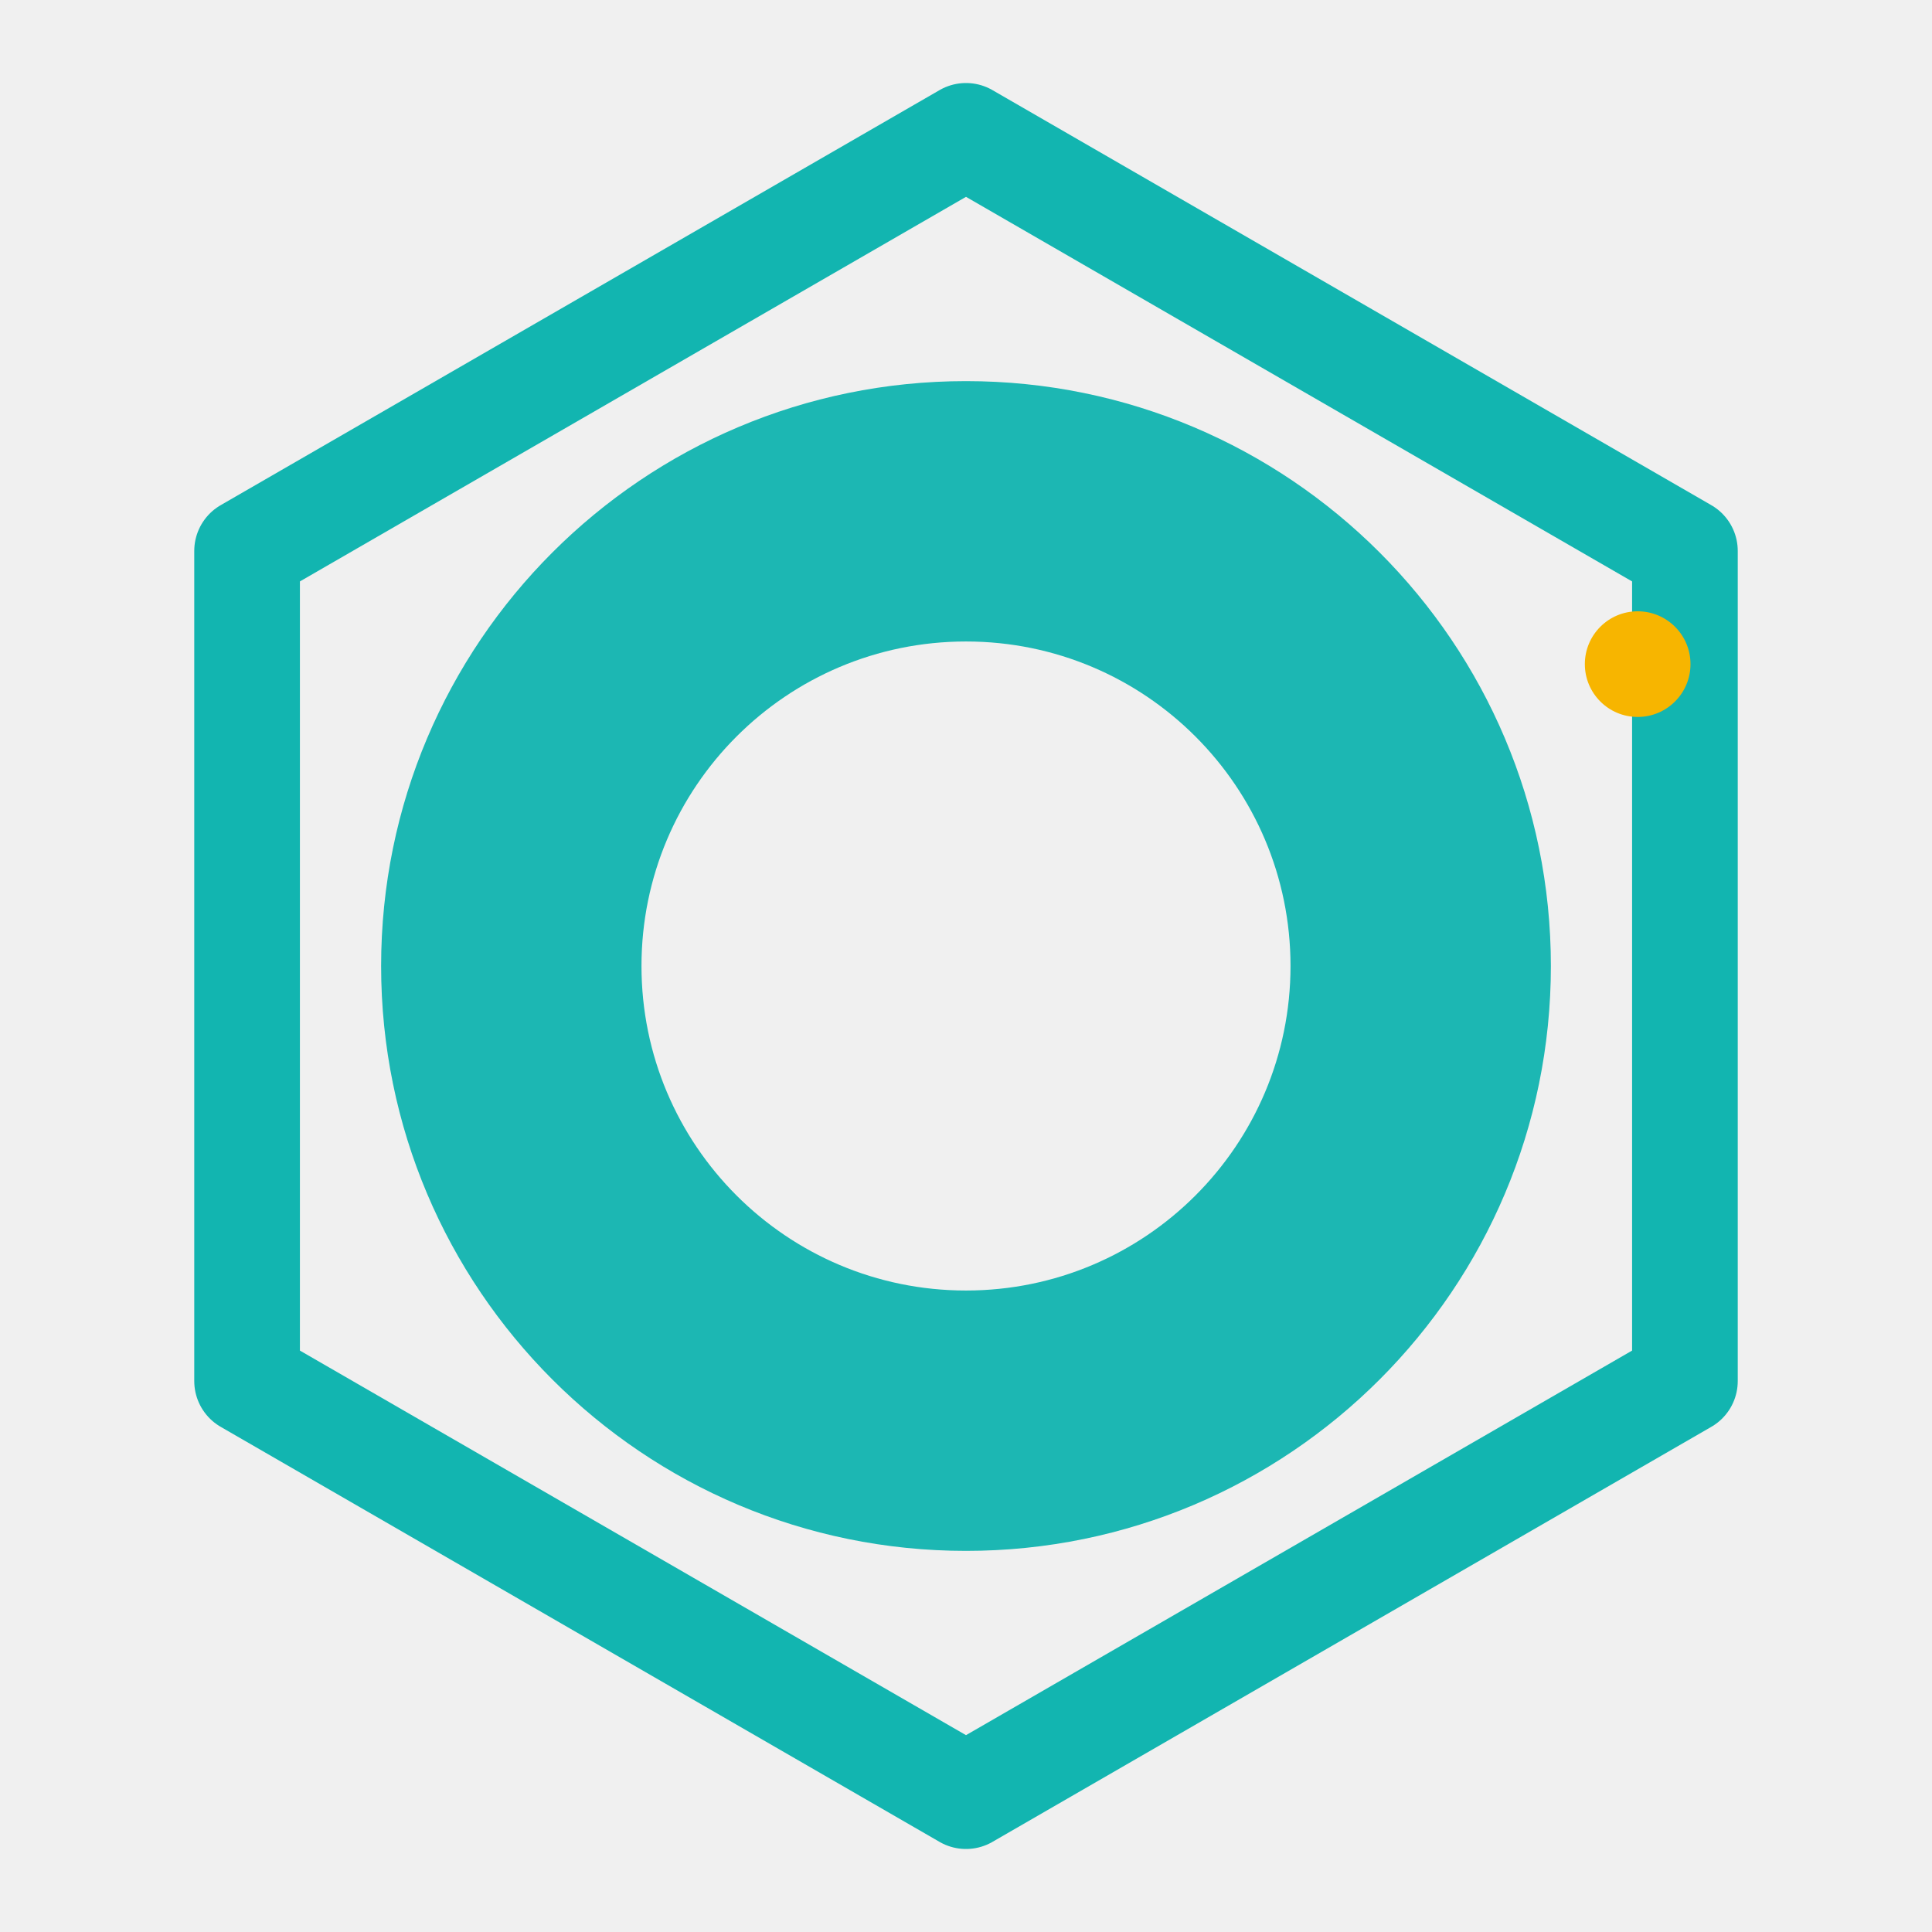
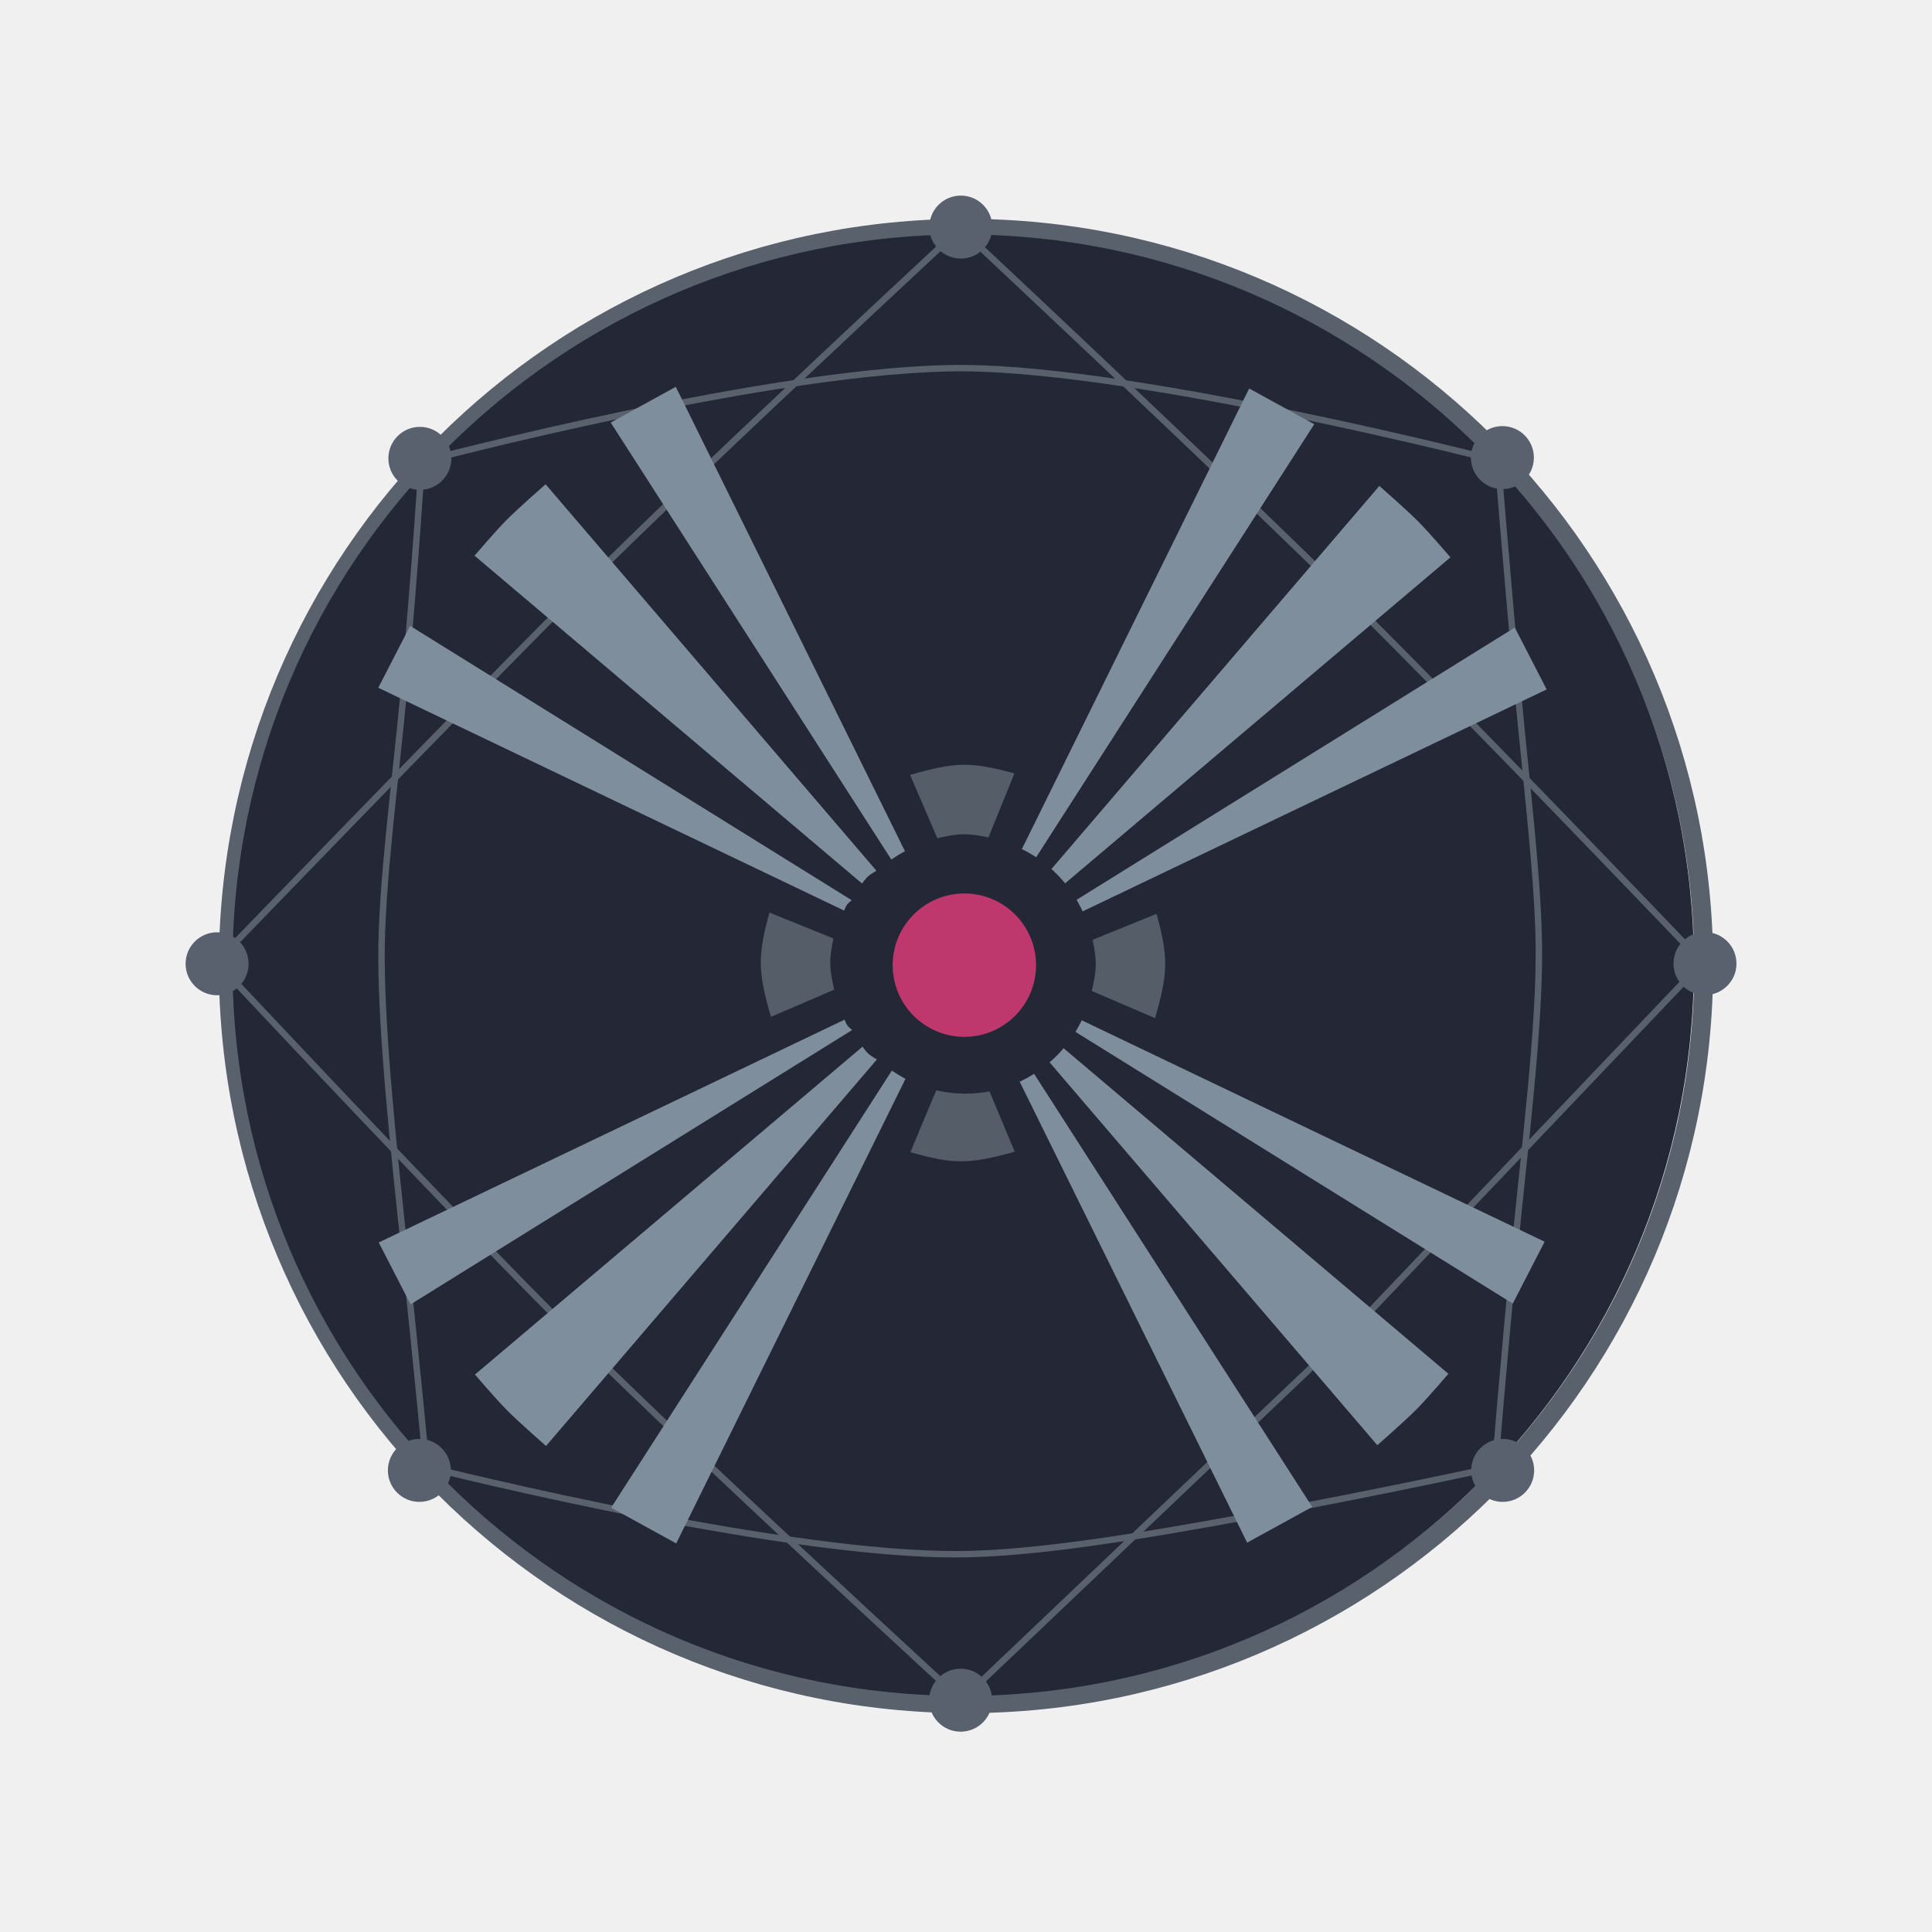
- <svg xmlns="http://www.w3.org/2000/svg" viewBox="0 0 512 512" role="img" aria-label="genicam-studio favicon">
-   <defs>
-     <mask id="hole">
-       <rect width="512" height="512" fill="white" />
-       <circle cx="256" cy="256" r="86" fill="black" />
-     </mask>
-   </defs>
-   <path d="M446.52 146 L256 36 L65.48 146 L65.48 366 L256 476 L446.52 366 Z" fill="none" stroke="#12B5B0" stroke-width="28" stroke-linejoin="round" />
-   <circle cx="256" cy="256" r="155" fill="#12B5B0" mask="url(#hole)" opacity="0.95" />
-   <circle cx="434" cy="176" r="14" fill="#F7B500" />
+ <svg xmlns="http://www.w3.org/2000/svg" viewBox="0 0 1800 1800" role="img" aria-label="viva-genicam">
+   <svg x="172.931" y="182.231" width="1444.891" height="1431.127" viewBox="0 0 1444.891 1431.127">
+     <g id="layer2" style="display:inline" transform="translate(-462.0003,-196.6449)">
+       <circle style="display:inline;fill:none;fill-opacity:1;stroke:#59616c;stroke-width:17.6;stroke-dasharray:none;stroke-opacity:1" id="path12" cx="1189.069" cy="914.414" r="687.3" />
+       <circle style="display:inline;fill:#232736;fill-opacity:1;stroke:none;stroke-width:1;stroke-dasharray:none;stroke-opacity:1" id="path12-6" cx="1186.433" cy="913.673" r="680.791" />
+       <g id="g14" style="display:inline;fill:none;fill-opacity:1;stroke:#59616c;stroke-opacity:1">
+         <path style="display:inline;fill:none;fill-opacity:1;stroke:#59616c;stroke-width:6;stroke-dasharray:none;stroke-opacity:1" d="m 682.104,444.548 c 0,0 333.041,-88.397 505.676,-87.144 166.536,1.209 496.81,86.368 496.81,86.368 0,0 8.128,102.066 18.851,217.535 7.737,83.308 18.946,173.592 19.376,237.554 0.498,74.094 -12.776,180.461 -22.256,275.91 -11.032,111.064 -18.554,206.534 -18.554,206.534 0,0 -106.245,23.438 -229.471,45.994 -93.859,17.181 -197.701,34.904 -271.175,35.184 -78.625,0.3 -190.303,-16.999 -288.27,-35.922 -112.612,-21.753 -206.804,-45.551 -206.804,-45.551 0,0 -8.4,-90.898 -20.185,-200.14 -10.07,-93.341 -21.32,-200.238 -21.611,-273.447 -0.272,-68.146 12.927,-163.989 21.018,-251.225 10.507,-113.292 16.597,-211.648 16.597,-211.648 z" id="path9" />
+         <path style="display:inline;fill:none;fill-opacity:1;stroke:#59616c;stroke-width:6;stroke-dasharray:none;stroke-opacity:1" d="m 490.773,910.732 c 0,0 221.307,-229.433 333.979,-342.155 116.924,-116.975 359.001,-341.287 359.001,-341.287 0,0 240.557,225.081 355.569,338.66 115.012,113.579 335.933,345.013 335.933,345.013 l -312.037,327.655 -378.218,359.759 c 0,0 -241.402,-221.514 -357.745,-336.785 C 712.144,1147.542 490.773,910.732 490.773,910.732 Z" id="path13" />
+       </g>
+       <g id="g15-2-2-8" style="display:inline;fill:#7e8e9d;fill-opacity:1" transform="matrix(1,0,0,-1,1.888388,1828.01)">
+         <path style="display:inline;fill:#7e8e9d;fill-opacity:1;stroke:none;stroke-width:6;stroke-dasharray:none;stroke-opacity:1" d="m 1287.061,973.309 c 0,0 3.242,-2.488 4.432,-4.116 1.205,-1.648 2.612,-5.541 2.612,-5.541 l 434.07,207.62 -29.692,57.673 z" id="path10-4-2-2" />
+         <path style="display:inline;fill:#7e8e9d;fill-opacity:1;stroke:none;stroke-width:6;stroke-dasharray:none;stroke-opacity:1" d="m 1237.173,1018.348 12.895,-7.313 261.57,407.331 -60.64,33.285 z" id="path14-9-1-9" />
+         <path style="display:inline;fill:#7e8e9d;fill-opacity:1;stroke:none;stroke-width:6;stroke-dasharray:none;stroke-opacity:1" d="m 1277.449,988.855 c 0,0 -3.256,4.605 -5.323,6.491 -2.394,2.184 -8.049,5.453 -8.049,5.453 l 308.203,360.062 c 0,0 25.027,-21.795 36.688,-33.578 10.377,-10.486 29.537,-32.957 29.537,-32.957 z" id="path11-3-8-2" />
+       </g>
+       <g id="g15-2-2" style="display:inline;fill:#7e8e9d;fill-opacity:1" transform="rotate(180,1184.842,913.2281)">
+         <path style="display:inline;fill:#7e8e9d;fill-opacity:1;stroke:none;stroke-width:6;stroke-dasharray:none;stroke-opacity:1" d="m 1287.061,973.309 c 0,0 3.242,-2.488 4.432,-4.116 1.205,-1.648 2.612,-5.541 2.612,-5.541 l 434.07,207.62 -29.692,57.673 z" id="path10-4-2" />
+         <path style="display:inline;fill:#7e8e9d;fill-opacity:1;stroke:none;stroke-width:6;stroke-dasharray:none;stroke-opacity:1" d="m 1237.173,1018.348 12.895,-7.313 261.57,407.331 -60.64,33.285 z" id="path14-9-1" />
+         <path style="display:inline;fill:#7e8e9d;fill-opacity:1;stroke:none;stroke-width:6;stroke-dasharray:none;stroke-opacity:1" d="m 1277.449,988.855 c 0,0 -3.256,4.605 -5.323,6.491 -2.394,2.184 -8.049,5.453 -8.049,5.453 l 308.203,360.062 c 0,0 25.027,-21.795 36.688,-33.578 10.377,-10.486 29.537,-32.957 29.537,-32.957 z" id="path11-3-8" />
+       </g>
+       <g id="g15" style="display:inline;fill:#7e8e9d;fill-opacity:1">
+         <path style="display:inline;fill:#7e8e9d;fill-opacity:1;stroke:none;stroke-width:6;stroke-dasharray:none;stroke-opacity:1" d="m 1287.061,973.309 c 0,0 3.242,-2.488 4.432,-4.116 1.205,-1.648 2.612,-5.541 2.612,-5.541 l 434.07,207.62 -29.692,57.673 z" id="path10" />
+         <path style="display:inline;fill:#7e8e9d;fill-opacity:1;stroke:none;stroke-width:6;stroke-dasharray:none;stroke-opacity:1" d="m 1237.173,1018.348 12.895,-7.313 261.57,407.331 -60.64,33.285 z" id="path14" />
+         <path style="display:inline;fill:#7e8e9d;fill-opacity:1;stroke:none;stroke-width:6;stroke-dasharray:none;stroke-opacity:1" d="m 1277.449,988.855 c 0,0 -3.256,4.605 -5.323,6.491 -2.394,2.184 -8.049,5.453 -8.049,5.453 l 308.203,360.062 c 0,0 25.027,-21.795 36.688,-33.578 10.377,-10.486 29.537,-32.957 29.537,-32.957 z" id="path11" />
+       </g>
+       <g id="g15-2" style="display:inline;fill:#7e8e9d;fill-opacity:1" transform="matrix(-1,0,0,1,2370.092,0.727469)">
+         <path style="display:inline;fill:#7e8e9d;fill-opacity:1;stroke:none;stroke-width:6;stroke-dasharray:none;stroke-opacity:1" d="m 1287.061,973.309 c 0,0 3.242,-2.488 4.432,-4.116 1.205,-1.648 2.612,-5.541 2.612,-5.541 l 434.07,207.62 -29.692,57.673 z" id="path10-4" />
+         <path style="display:inline;fill:#7e8e9d;fill-opacity:1;stroke:none;stroke-width:6;stroke-dasharray:none;stroke-opacity:1" d="m 1237.173,1018.348 12.895,-7.313 261.57,407.331 -60.64,33.285 z" id="path14-9" />
+         <path style="display:inline;fill:#7e8e9d;fill-opacity:1;stroke:none;stroke-width:6;stroke-dasharray:none;stroke-opacity:1" d="m 1277.449,988.855 c 0,0 -3.256,4.605 -5.323,6.491 -2.394,2.184 -8.049,5.453 -8.049,5.453 l 308.203,360.062 c 0,0 25.027,-21.795 36.688,-33.578 10.377,-10.486 29.537,-32.957 29.537,-32.957 z" id="path11-3" />
+       </g>
+       <g id="g12" style="display:inline">
+         <path style="display:inline;fill:#545d68;fill-opacity:1;stroke:none;stroke-width:2.57" d="m 1234.472,1087.439 -24.769,-59.255 c -20.694,4.598 -27.425,4.626 -47.704,0.372 l -24.738,59.353 c 40.527,11.401 54.498,11.403 97.211,-0.47 z" id="path8" />
+         <path style="display:inline;fill:#545d68;fill-opacity:1;stroke:none;stroke-width:2.57" d="m 1007.337,961.8 59.003,-25.363 c -4.806,-20.647 -4.901,-27.377 -0.85,-47.698 l -59.599,-24.141 c -10.994,40.639 -10.856,54.609 1.445,97.201 z" id="path8-8" />
+         <path style="display:inline;fill:#545d68;fill-opacity:1;stroke:none;stroke-width:2.57" d="m 1136.986,736.393 25.343,59.012 c 20.649,-4.799 27.379,-4.892 47.698,-0.835 l 24.16,-59.591 c -40.636,-11.007 -54.606,-10.873 -97.202,1.414 z" id="path8-0" />
+         <path style="display:inline;fill:#545d68;fill-opacity:1;stroke:none;stroke-width:2.57" d="m 1365.205,963.034 -59.003,-25.363 c 4.806,-20.647 4.901,-27.377 0.85,-47.698 l 59.599,-24.141 c 10.994,40.639 10.856,54.609 -1.445,97.201 z" id="path8-8-9" />
+       </g>
+       <g id="g13">
+         <circle style="display:inline;fill:#232736;fill-opacity:1;stroke:none;stroke-width:6;stroke-dasharray:none;stroke-opacity:1" id="path12-8" cx="1188.583" cy="913.359" r="119.959" />
+         <circle style="display:inline;fill:#be386e;fill-opacity:1;stroke:none;stroke-width:6;stroke-dasharray:none;stroke-opacity:1" id="path12-7" cx="1187.544" cy="913.634" r="66.791" />
+       </g>
+       <g id="g16" style="display:inline;fill:#58616d;fill-opacity:1">
+         <ellipse style="fill:#58616d;fill-opacity:1;stroke:none;stroke-width:6;stroke-dasharray:none;stroke-opacity:1" id="path15" cx="680.26" cy="441.459" rx="29.338" ry="29.338" />
+         <ellipse style="display:inline;fill:#58616d;fill-opacity:1;stroke:none;stroke-width:6;stroke-dasharray:none;stroke-opacity:1" id="path15-4" cx="1184.236" cy="225.983" rx="29.338" ry="29.338" />
+         <circle style="display:inline;fill:#58616d;fill-opacity:1;stroke:none;stroke-width:6;stroke-dasharray:none;stroke-opacity:1" id="small_circle-2" cx="1688.81" cy="440.753" r="29.338" />
+         <ellipse style="display:inline;fill:#58616d;fill-opacity:1;stroke:none;stroke-width:6;stroke-dasharray:none;stroke-opacity:1" id="path15-3" cx="1877.553" cy="912.16" rx="29.338" ry="29.338" />
+         <ellipse style="display:inline;fill:#58616d;fill-opacity:1;stroke:none;stroke-width:6;stroke-dasharray:none;stroke-opacity:1" id="path15-76" cx="1689.064" cy="1384.338" rx="29.338" ry="29.338" />
+         <ellipse style="display:inline;fill:#58616d;fill-opacity:1;stroke:none;stroke-width:6;stroke-dasharray:none;stroke-opacity:1" id="path15-0" cx="1184.064" cy="1598.434" rx="29.338" ry="29.338" />
+         <ellipse style="display:inline;fill:#58616d;fill-opacity:1;stroke:none;stroke-width:6;stroke-dasharray:none;stroke-opacity:1" id="path15-38" cx="679.791" cy="1384.338" rx="29.338" ry="29.338" />
+         <ellipse style="display:inline;fill:#58616d;fill-opacity:1;stroke:none;stroke-width:6;stroke-dasharray:none;stroke-opacity:1" id="path15-44" cx="491.338" cy="912.338" rx="29.338" ry="29.338" />
+       </g>
+     </g>
+   </svg>
</svg>
